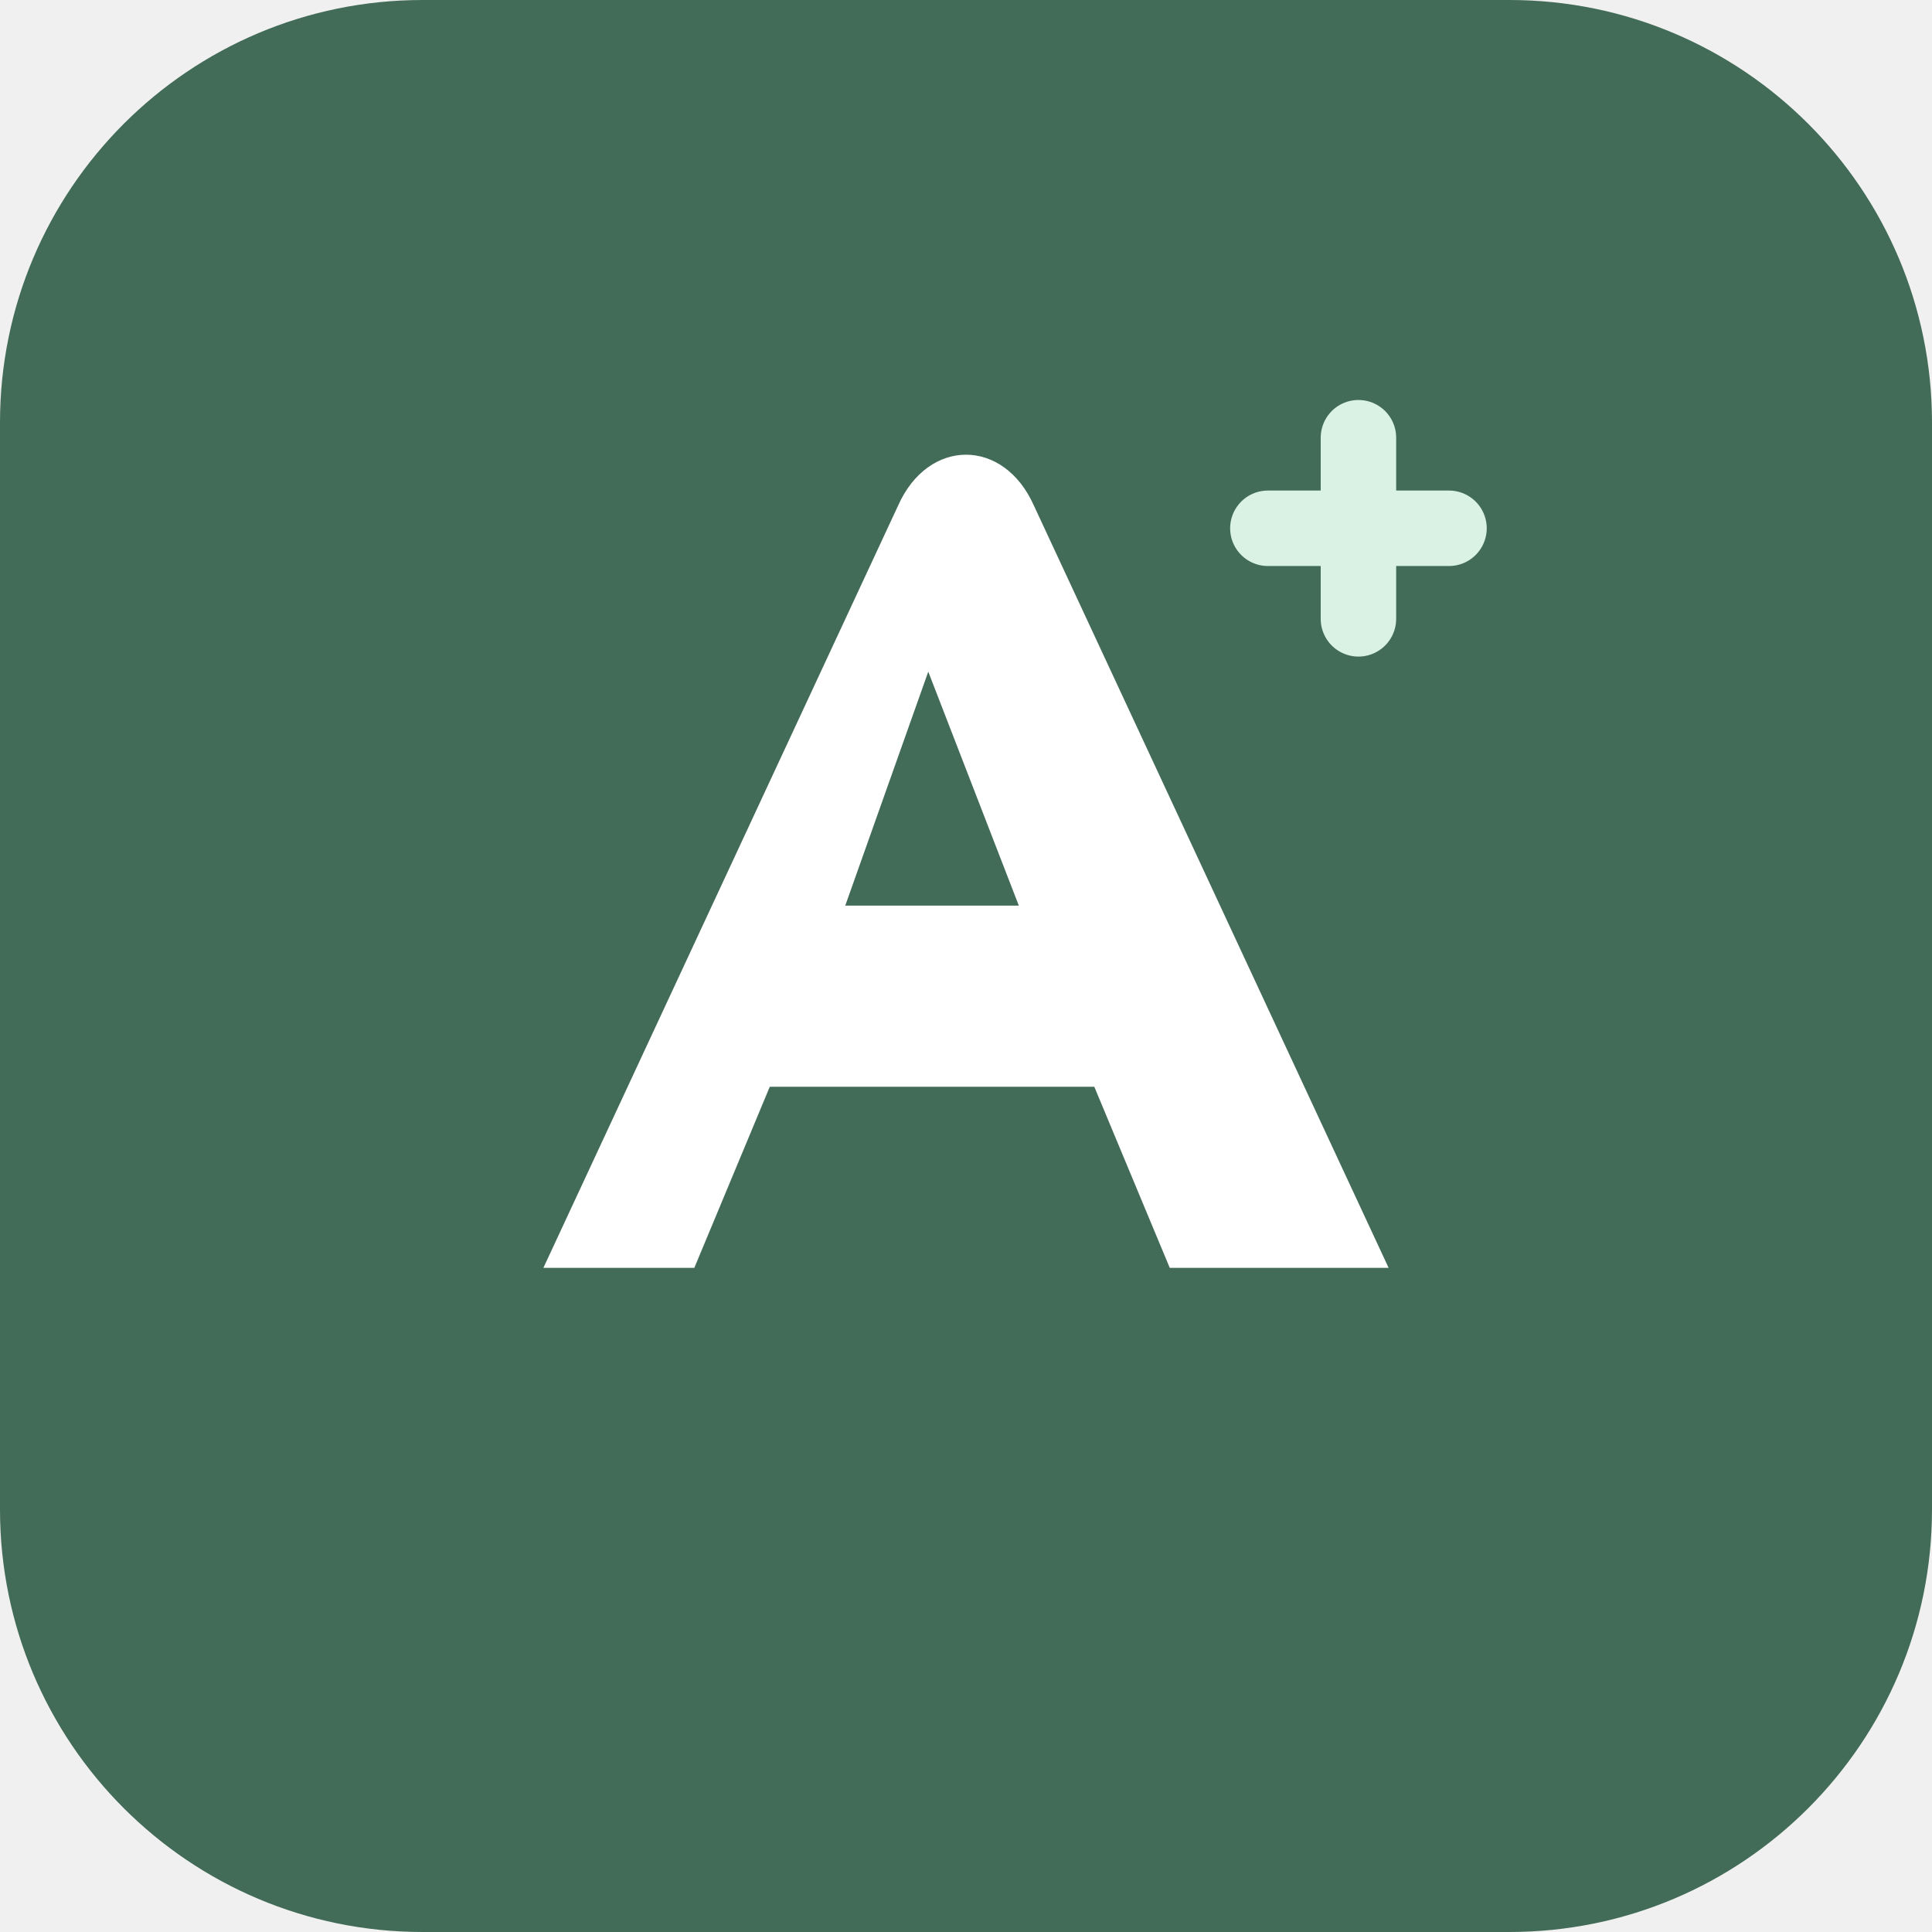
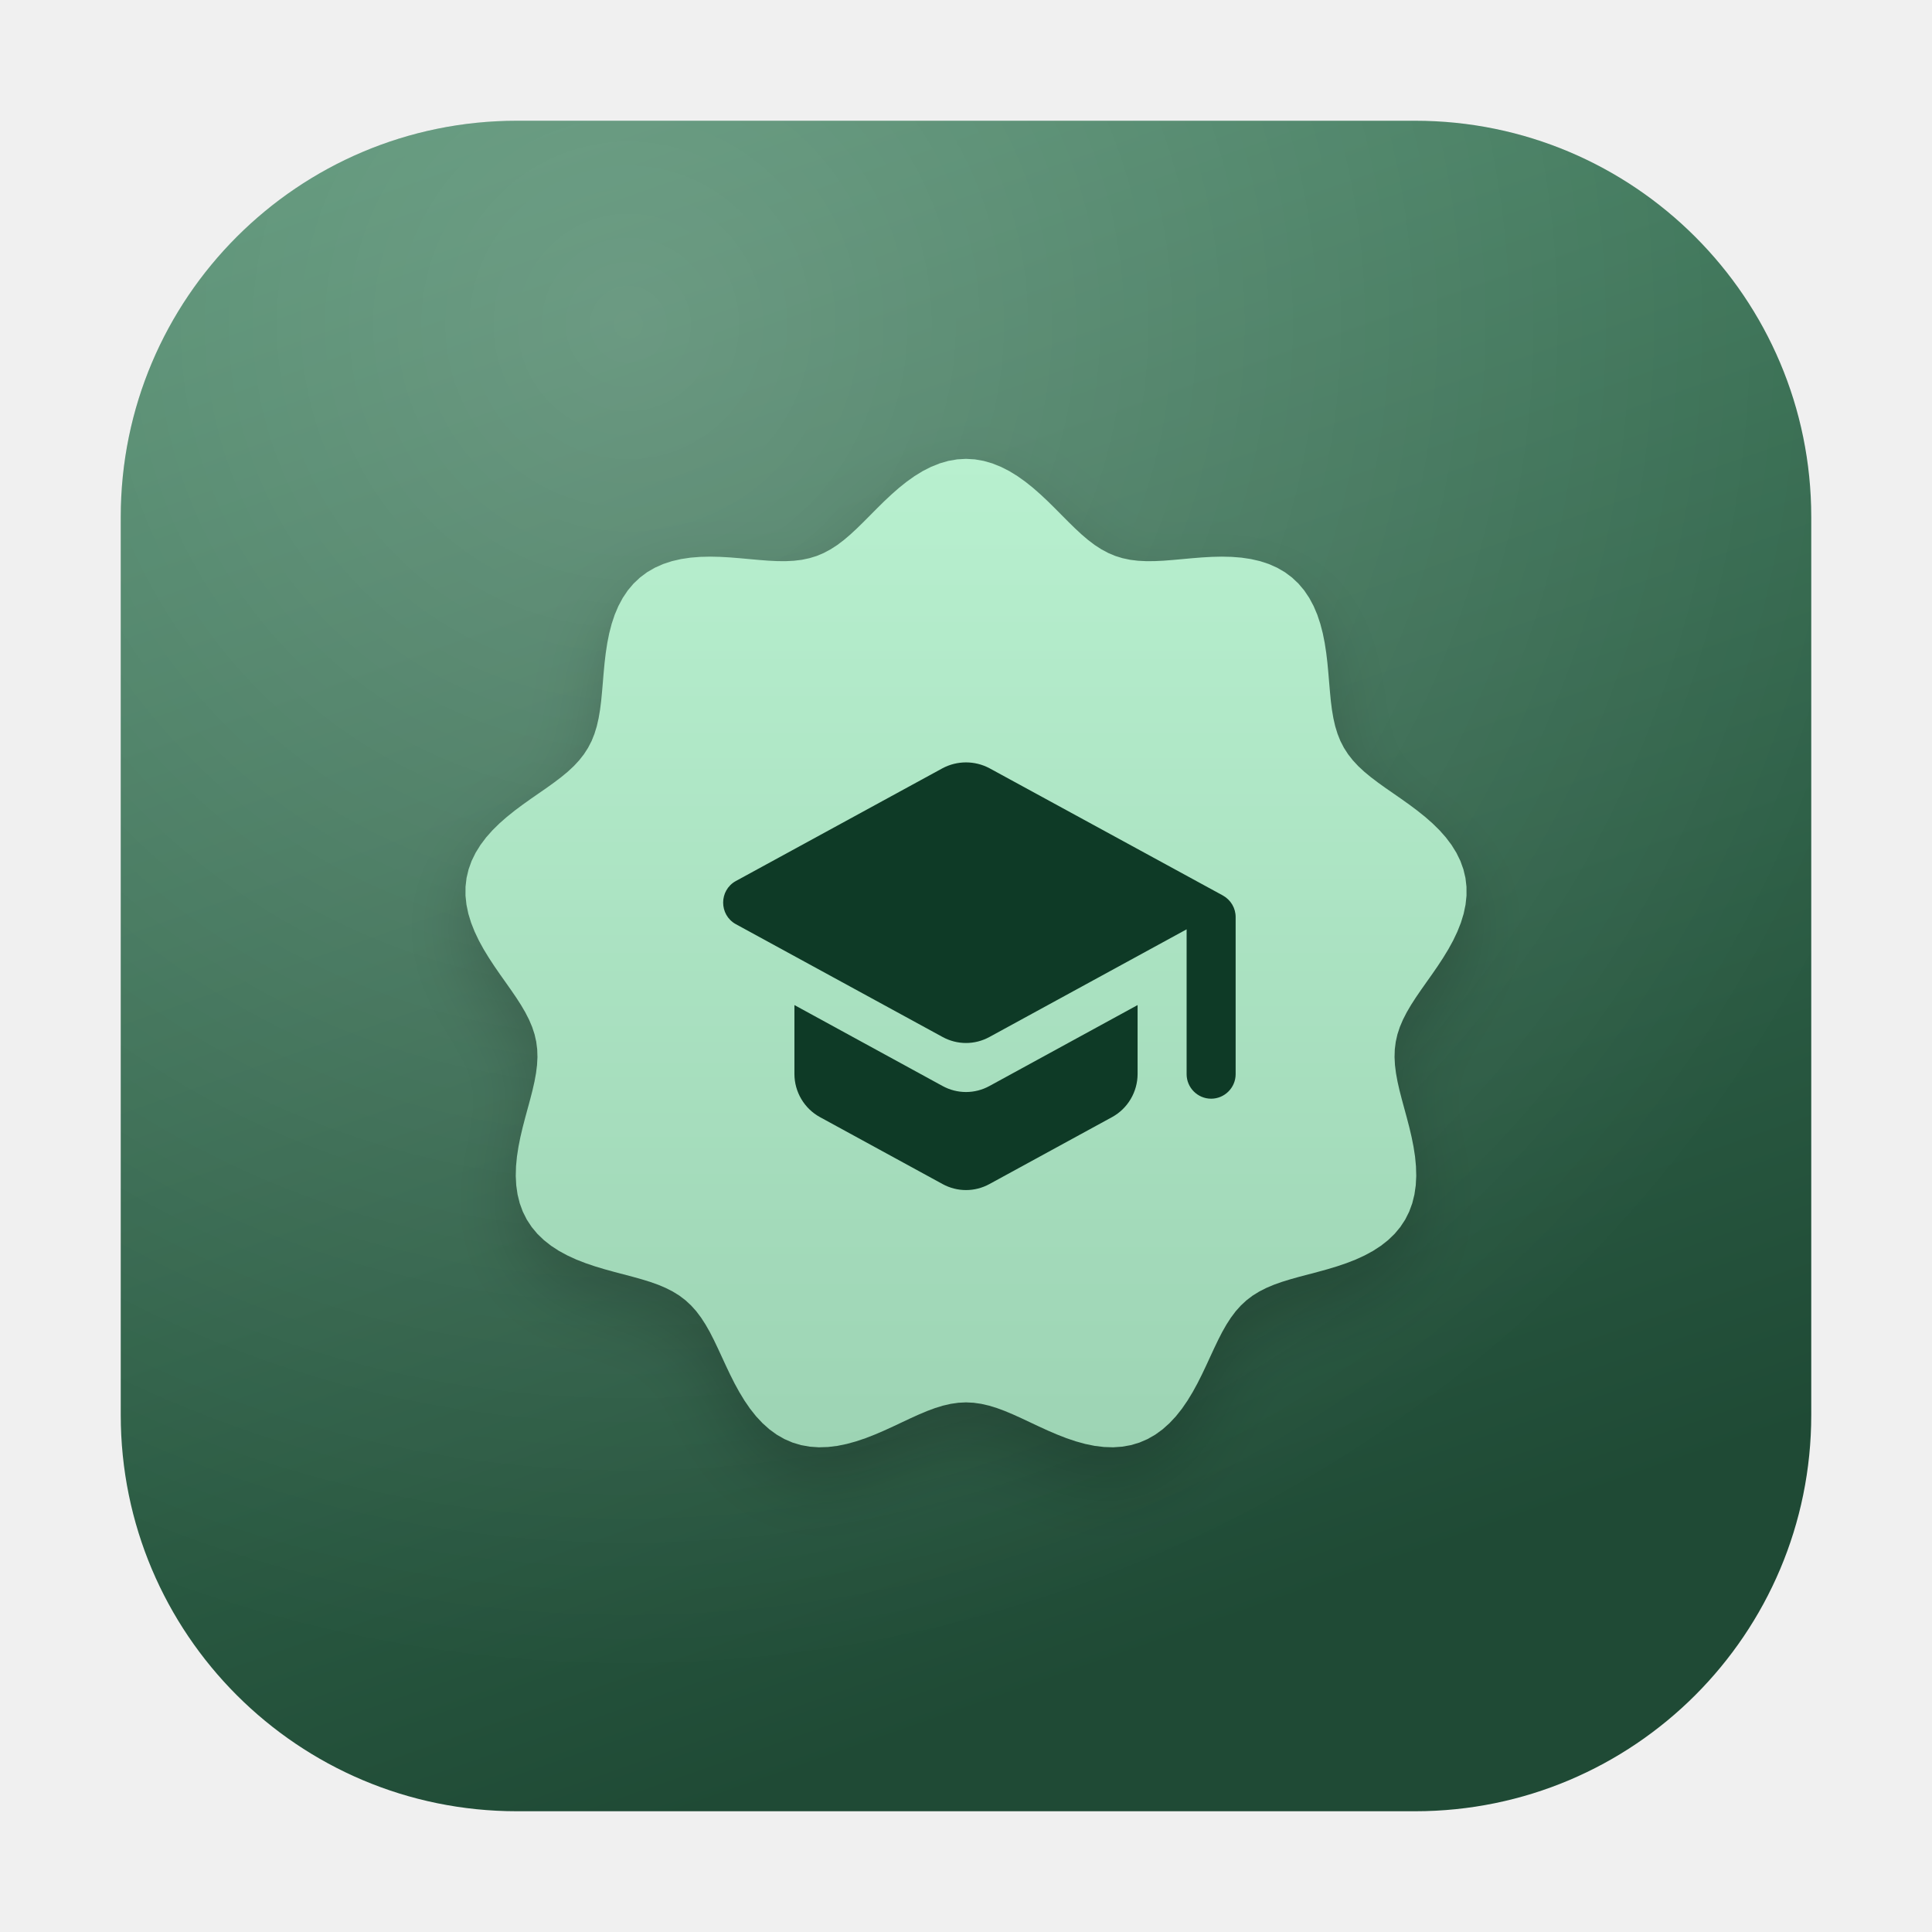
- <svg xmlns="http://www.w3.org/2000/svg" viewBox="0 0 256 256">
-   <rect width="256" height="256" rx="56" fill="#426B58" />
-   <path d="M72 168 119 67c4-9 14-9 18 0l47 101h-29l-10-24h-43l-10 24H72Zm40-48h23l-12-31-11 31Z" fill="#FFFFFF" />
-   <path d="M180 58v24M168 70h24" stroke="#D9F2E3" stroke-width="10" stroke-linecap="round" />
+ <svg xmlns="http://www.w3.org/2000/svg" viewBox="0 0 1024 1024" width="1024" height="1024">
+   <defs>
+     <linearGradient id="field" x1="0" y1="0" x2="0.35" y2="1">
+       <stop offset="0" stop-color="#4A8A69" />
+       <stop offset="1" stop-color="#1F4A35" />
+     </linearGradient>
+     <radialGradient id="glow" cx="0.3" cy="0.12" r="0.8">
+       <stop offset="0" stop-color="#FFFFFF" stop-opacity="0.22" />
+       <stop offset="1" stop-color="#FFFFFF" stop-opacity="0" />
+     </radialGradient>
+   </defs>
+   <rect x="64" y="64" width="896" height="896" rx="210" fill="url(#field)" />
+   <rect x="64" y="64" width="896" height="896" rx="210" fill="url(#glow)" />
+   <defs>
+     <filter id="soft" x="-20%" y="-20%" width="140%" height="140%">
+       <feGaussianBlur stdDeviation="18" />
+     </filter>
+     <linearGradient id="badge" x1="0" y1="0" x2="0" y2="1">
+       <stop offset="0" stop-color="#B8F0CF" />
+       <stop offset="1" stop-color="#9DD4B4" />
+     </linearGradient>
+   </defs>
+   <path d="M512.00,261.20 L516.69,261.47 L521.35,262.28 L525.96,263.61 L530.50,265.43 L534.95,267.69 L539.29,270.36 L543.51,273.37 L547.61,276.65 L551.57,280.13 L555.42,283.75 L559.15,287.43 L562.78,291.09 L566.33,294.66 L569.83,298.08 L573.28,301.28 L576.74,304.22 L580.22,306.86 L583.76,309.15 L587.38,311.09 L591.11,312.66 L594.97,313.85 L598.99,314.70 L603.17,315.21 L607.53,315.43 L612.07,315.40 L616.78,315.17 L621.65,314.79 L626.67,314.34 L631.80,313.87 L637.02,313.45 L642.29,313.15 L647.58,313.03 L652.82,313.15 L657.99,313.56 L663.03,314.31 L667.89,315.43 L672.54,316.96 L676.92,318.91 L681.02,321.28 L684.78,324.09 L688.20,327.31 L691.25,330.92 L693.93,334.91 L696.24,339.22 L698.19,343.81 L699.80,348.65 L701.10,353.66 L702.13,358.81 L702.93,364.03 L703.55,369.27 L704.04,374.49 L704.47,379.62 L704.90,384.64 L705.37,389.51 L705.96,394.19 L706.72,398.66 L707.69,402.92 L708.93,406.95 L710.45,410.76 L712.31,414.35 L714.50,417.75 L717.03,420.98 L719.90,424.07 L723.10,427.04 L726.60,429.93 L730.36,432.78 L734.33,435.63 L738.47,438.50 L742.70,441.44 L746.97,444.48 L751.20,447.64 L755.32,450.94 L759.26,454.40 L762.96,458.04 L766.34,461.85 L769.34,465.84 L771.92,469.99 L774.03,474.30 L775.63,478.75 L776.72,483.32 L777.26,487.99 L777.28,492.72 L776.77,497.49 L775.77,502.28 L774.31,507.05 L772.43,511.79 L770.21,516.47 L767.69,521.07 L764.94,525.58 L762.05,530.00 L759.08,534.31 L756.10,538.52 L753.20,542.64 L750.44,546.67 L747.88,550.64 L745.59,554.55 L743.60,558.44 L741.95,562.32 L740.67,566.22 L739.78,570.16 L739.27,574.18 L739.14,578.28 L739.36,582.49 L739.90,586.82 L740.72,591.28 L741.76,595.88 L742.98,600.62 L744.30,605.48 L745.65,610.45 L746.97,615.52 L748.18,620.66 L749.21,625.84 L750.01,631.03 L750.50,636.19 L750.64,641.28 L750.38,646.26 L749.68,651.10 L748.53,655.76 L746.90,660.20 L744.79,664.40 L742.21,668.32 L739.18,671.96 L735.72,675.29 L731.88,678.31 L727.69,681.03 L723.21,683.45 L718.50,685.61 L713.61,687.51 L708.60,689.21 L703.55,690.73 L698.50,692.12 L693.51,693.44 L688.65,694.72 L683.94,696.04 L679.43,697.43 L675.16,698.95 L671.14,700.65 L667.38,702.57 L663.89,704.73 L660.67,707.18 L657.70,709.93 L654.96,712.98 L652.43,716.35 L650.06,720.02 L647.81,723.96 L645.66,728.16 L643.55,732.57 L641.43,737.14 L639.27,741.82 L637.02,746.55 L634.65,751.26 L632.11,755.89 L629.38,760.38 L626.45,764.65 L623.28,768.64 L619.87,772.29 L616.23,775.55 L612.35,778.38 L608.25,780.73 L603.94,782.59 L599.44,783.94 L594.78,784.77 L589.99,785.10 L585.10,784.94 L580.15,784.34 L575.16,783.31 L570.16,781.93 L565.19,780.25 L560.27,778.33 L555.42,776.25 L550.66,774.07 L545.99,771.87 L541.44,769.73 L536.98,767.71 L532.64,765.88 L528.38,764.30 L524.21,763.02 L520.10,762.07 L516.04,761.49 L512.00,761.29 L507.96,761.49 L503.90,762.07 L499.79,763.02 L495.62,764.30 L491.36,765.88 L487.02,767.71 L482.56,769.73 L478.01,771.87 L473.34,774.07 L468.58,776.25 L463.73,778.33 L458.81,780.25 L453.84,781.93 L448.84,783.31 L443.85,784.34 L438.90,784.94 L434.01,785.10 L429.22,784.77 L424.56,783.94 L420.06,782.59 L415.75,780.73 L411.65,778.38 L407.77,775.55 L404.13,772.29 L400.72,768.64 L397.55,764.65 L394.62,760.38 L391.89,755.89 L389.35,751.26 L386.98,746.55 L384.73,741.82 L382.57,737.14 L380.45,732.57 L378.34,728.16 L376.19,723.96 L373.94,720.02 L371.57,716.35 L369.04,712.98 L366.30,709.93 L363.33,707.18 L360.11,704.73 L356.62,702.57 L352.86,700.65 L348.84,698.95 L344.57,697.43 L340.06,696.04 L335.35,694.72 L330.49,693.44 L325.50,692.12 L320.45,690.73 L315.40,689.21 L310.39,687.51 L305.50,685.61 L300.79,683.45 L296.31,681.03 L292.12,678.31 L288.28,675.29 L284.82,671.96 L281.79,668.32 L279.21,664.40 L277.10,660.20 L275.47,655.76 L274.32,651.10 L273.62,646.26 L273.36,641.28 L273.50,636.19 L273.99,631.03 L274.79,625.84 L275.82,620.66 L277.03,615.52 L278.35,610.45 L279.70,605.48 L281.02,600.62 L282.24,595.88 L283.28,591.28 L284.10,586.82 L284.64,582.49 L284.86,578.28 L284.73,574.18 L284.22,570.16 L283.33,566.22 L282.05,562.32 L280.40,558.44 L278.41,554.55 L276.12,550.64 L273.56,546.67 L270.80,542.64 L267.90,538.52 L264.92,534.31 L261.95,530.00 L259.06,525.58 L256.31,521.07 L253.79,516.47 L251.57,511.79 L249.69,507.05 L248.23,502.28 L247.23,497.49 L246.72,492.72 L246.74,487.99 L247.28,483.32 L248.37,478.75 L249.97,474.30 L252.08,469.99 L254.66,465.84 L257.66,461.85 L261.04,458.04 L264.74,454.40 L268.68,450.94 L272.80,447.64 L277.03,444.48 L281.30,441.44 L285.53,438.50 L289.67,435.63 L293.64,432.78 L297.40,429.93 L300.90,427.04 L304.10,424.07 L306.97,420.98 L309.50,417.75 L311.69,414.35 L313.55,410.76 L315.07,406.95 L316.31,402.92 L317.28,398.66 L318.04,394.19 L318.63,389.51 L319.10,384.64 L319.53,379.62 L319.96,374.49 L320.45,369.27 L321.07,364.03 L321.87,358.81 L322.90,353.66 L324.20,348.65 L325.81,343.81 L327.76,339.22 L330.07,334.91 L332.75,330.92 L335.80,327.31 L339.22,324.09 L342.98,321.28 L347.08,318.91 L351.46,316.96 L356.11,315.43 L360.97,314.31 L366.01,313.56 L371.18,313.15 L376.42,313.03 L381.71,313.15 L386.98,313.45 L392.20,313.87 L397.33,314.34 L402.35,314.79 L407.22,315.17 L411.93,315.40 L416.47,315.43 L420.83,315.21 L425.01,314.70 L429.03,313.85 L432.89,312.66 L436.62,311.09 L440.24,309.15 L443.78,306.86 L447.26,304.22 L450.72,301.28 L454.17,298.08 L457.67,294.66 L461.22,291.09 L464.85,287.43 L468.58,283.75 L472.43,280.13 L476.39,276.65 L480.49,273.37 L484.71,270.36 L489.05,267.69 L493.50,265.43 L498.04,263.61 L502.65,262.28 L507.31,261.47 Z" fill="#000" opacity="0.18" filter="url(#soft)" />
+   <path d="M512.00,243.20 L516.69,243.47 L521.35,244.28 L525.96,245.61 L530.50,247.43 L534.95,249.69 L539.29,252.36 L543.51,255.37 L547.61,258.65 L551.57,262.13 L555.42,265.75 L559.15,269.43 L562.78,273.09 L566.33,276.66 L569.83,280.08 L573.28,283.28 L576.74,286.22 L580.22,288.86 L583.76,291.15 L587.38,293.09 L591.11,294.66 L594.97,295.85 L598.99,296.70 L603.17,297.21 L607.53,297.43 L612.07,297.40 L616.78,297.17 L621.65,296.79 L626.67,296.34 L631.80,295.87 L637.02,295.45 L642.29,295.15 L647.58,295.03 L652.82,295.15 L657.99,295.56 L663.03,296.31 L667.89,297.43 L672.54,298.96 L676.92,300.91 L681.02,303.28 L684.78,306.09 L688.20,309.31 L691.25,312.92 L693.93,316.91 L696.24,321.22 L698.19,325.81 L699.80,330.65 L701.10,335.66 L702.13,340.81 L702.93,346.03 L703.55,351.27 L704.04,356.49 L704.47,361.62 L704.90,366.64 L705.37,371.51 L705.96,376.19 L706.72,380.66 L707.69,384.92 L708.93,388.95 L710.45,392.76 L712.31,396.35 L714.50,399.75 L717.03,402.98 L719.90,406.07 L723.10,409.04 L726.60,411.93 L730.36,414.78 L734.33,417.63 L738.47,420.50 L742.70,423.44 L746.97,426.48 L751.20,429.64 L755.32,432.94 L759.26,436.40 L762.96,440.04 L766.34,443.85 L769.34,447.84 L771.92,451.99 L774.03,456.30 L775.63,460.75 L776.72,465.32 L777.26,469.99 L777.28,474.72 L776.77,479.49 L775.77,484.28 L774.31,489.05 L772.43,493.79 L770.21,498.47 L767.69,503.07 L764.94,507.58 L762.05,512.00 L759.08,516.31 L756.10,520.52 L753.20,524.64 L750.44,528.67 L747.88,532.64 L745.59,536.55 L743.60,540.44 L741.95,544.32 L740.67,548.22 L739.78,552.16 L739.27,556.18 L739.14,560.28 L739.36,564.49 L739.90,568.82 L740.72,573.28 L741.76,577.88 L742.98,582.62 L744.30,587.48 L745.65,592.45 L746.97,597.52 L748.18,602.66 L749.21,607.84 L750.01,613.03 L750.50,618.19 L750.64,623.28 L750.38,628.26 L749.68,633.10 L748.53,637.76 L746.90,642.20 L744.79,646.40 L742.21,650.32 L739.18,653.96 L735.72,657.29 L731.88,660.31 L727.69,663.03 L723.21,665.45 L718.50,667.61 L713.61,669.51 L708.60,671.21 L703.55,672.73 L698.50,674.12 L693.51,675.44 L688.65,676.72 L683.94,678.04 L679.43,679.43 L675.16,680.95 L671.14,682.65 L667.38,684.57 L663.89,686.73 L660.67,689.18 L657.70,691.93 L654.96,694.98 L652.43,698.35 L650.06,702.02 L647.81,705.96 L645.66,710.16 L643.55,714.57 L641.43,719.14 L639.27,723.82 L637.02,728.55 L634.65,733.26 L632.11,737.89 L629.38,742.38 L626.45,746.65 L623.28,750.64 L619.87,754.29 L616.23,757.55 L612.35,760.38 L608.25,762.73 L603.94,764.59 L599.44,765.94 L594.78,766.77 L589.99,767.10 L585.10,766.94 L580.15,766.34 L575.16,765.31 L570.16,763.93 L565.19,762.25 L560.27,760.33 L555.42,758.25 L550.66,756.07 L545.99,753.87 L541.44,751.73 L536.98,749.71 L532.64,747.88 L528.38,746.30 L524.21,745.02 L520.10,744.07 L516.04,743.49 L512.00,743.29 L507.96,743.49 L503.90,744.07 L499.79,745.02 L495.62,746.30 L491.36,747.88 L487.02,749.71 L482.56,751.73 L478.01,753.87 L473.34,756.07 L468.58,758.25 L463.73,760.33 L458.81,762.25 L453.84,763.93 L448.84,765.31 L443.85,766.34 L438.90,766.94 L434.01,767.10 L429.22,766.77 L424.56,765.94 L420.06,764.59 L415.75,762.73 L411.65,760.38 L407.77,757.55 L404.13,754.29 L400.72,750.64 L397.55,746.65 L394.62,742.38 L391.89,737.89 L389.35,733.26 L386.98,728.55 L384.73,723.82 L382.57,719.14 L380.45,714.57 L378.34,710.16 L376.19,705.96 L373.94,702.02 L371.57,698.35 L369.04,694.98 L366.30,691.93 L363.33,689.18 L360.11,686.73 L356.62,684.57 L352.86,682.65 L348.84,680.95 L344.57,679.43 L340.06,678.04 L335.35,676.72 L330.49,675.44 L325.50,674.12 L320.45,672.73 L315.40,671.21 L310.39,669.51 L305.50,667.61 L300.79,665.45 L296.31,663.03 L292.12,660.31 L288.28,657.29 L284.82,653.96 L281.79,650.32 L279.21,646.40 L277.10,642.20 L275.47,637.76 L274.32,633.10 L273.62,628.26 L273.36,623.28 L273.50,618.19 L273.99,613.03 L274.79,607.84 L275.82,602.66 L277.03,597.52 L278.35,592.45 L279.70,587.48 L281.02,582.62 L282.24,577.88 L283.28,573.28 L284.10,568.82 L284.64,564.49 L284.86,560.28 L284.73,556.18 L284.22,552.16 L283.33,548.22 L282.05,544.32 L280.40,540.44 L278.41,536.55 L276.12,532.64 L273.56,528.67 L270.80,524.64 L267.90,520.52 L264.92,516.31 L261.95,512.00 L259.06,507.58 L256.31,503.07 L253.79,498.47 L251.57,493.79 L249.69,489.05 L248.23,484.28 L247.23,479.49 L246.72,474.72 L246.74,469.99 L247.28,465.32 L248.37,460.75 L249.97,456.30 L252.08,451.99 L254.66,447.84 L257.66,443.85 L261.04,440.04 L264.74,436.40 L268.68,432.94 L272.80,429.64 L277.03,426.48 L281.30,423.44 L285.53,420.50 L289.67,417.63 L293.64,414.78 L297.40,411.93 L300.90,409.04 L304.10,406.07 L306.97,402.98 L309.50,399.75 L311.69,396.35 L313.55,392.76 L315.07,388.95 L316.31,384.92 L317.28,380.66 L318.04,376.19 L318.63,371.51 L319.10,366.64 L319.53,361.62 L319.96,356.49 L320.45,351.27 L321.07,346.03 L321.87,340.81 L322.90,335.66 L324.20,330.65 L325.81,325.81 L327.76,321.22 L330.07,316.91 L332.75,312.92 L335.80,309.31 L339.22,306.09 L342.98,303.28 L347.08,300.91 L351.46,298.96 L356.11,297.43 L360.97,296.31 L366.01,295.56 L371.18,295.15 L376.42,295.03 L381.71,295.15 L386.98,295.45 L392.20,295.87 L397.33,296.34 L402.35,296.79 L407.22,297.17 L411.93,297.40 L416.47,297.43 L420.83,297.21 L425.01,296.70 L429.03,295.85 L432.89,294.66 L436.62,293.09 L440.24,291.15 L443.78,288.86 L447.26,286.22 L450.72,283.28 L454.17,280.08 L457.67,276.66 L461.22,273.09 L464.85,269.43 L468.58,265.75 L472.43,262.13 L476.39,258.65 L480.49,255.37 L484.71,252.36 L489.05,249.69 L493.50,247.43 L498.04,245.61 L502.65,244.28 L507.31,243.47 Z" fill="url(#badge)" />
+   <g transform="translate(356.10 361.47) scale(12.992)">
+     <path d="M5 13.18v2.81c0 .73.4 1.41 1.04 1.76l5 2.73c.6.33 1.32.33 1.92 0l5-2.73c.64-.35 1.04-1.03 1.04-1.76v-2.81l-6.04 3.3c-.6.33-1.32.33-1.92 0L5 13.18zm6.04-9.66l-8.43 4.6c-.69.38-.69 1.38 0 1.76l8.43 4.6c.6.33 1.32.33 1.92 0L21 10.09V16c0 .55.45 1 1 1s1-.45 1-1V9.59c0-.37-.2-.7-.52-.88l-9.52-5.19c-.6-.32-1.32-.32-1.92 0z" fill="#0E3A26" />
+   </g>
</svg>
